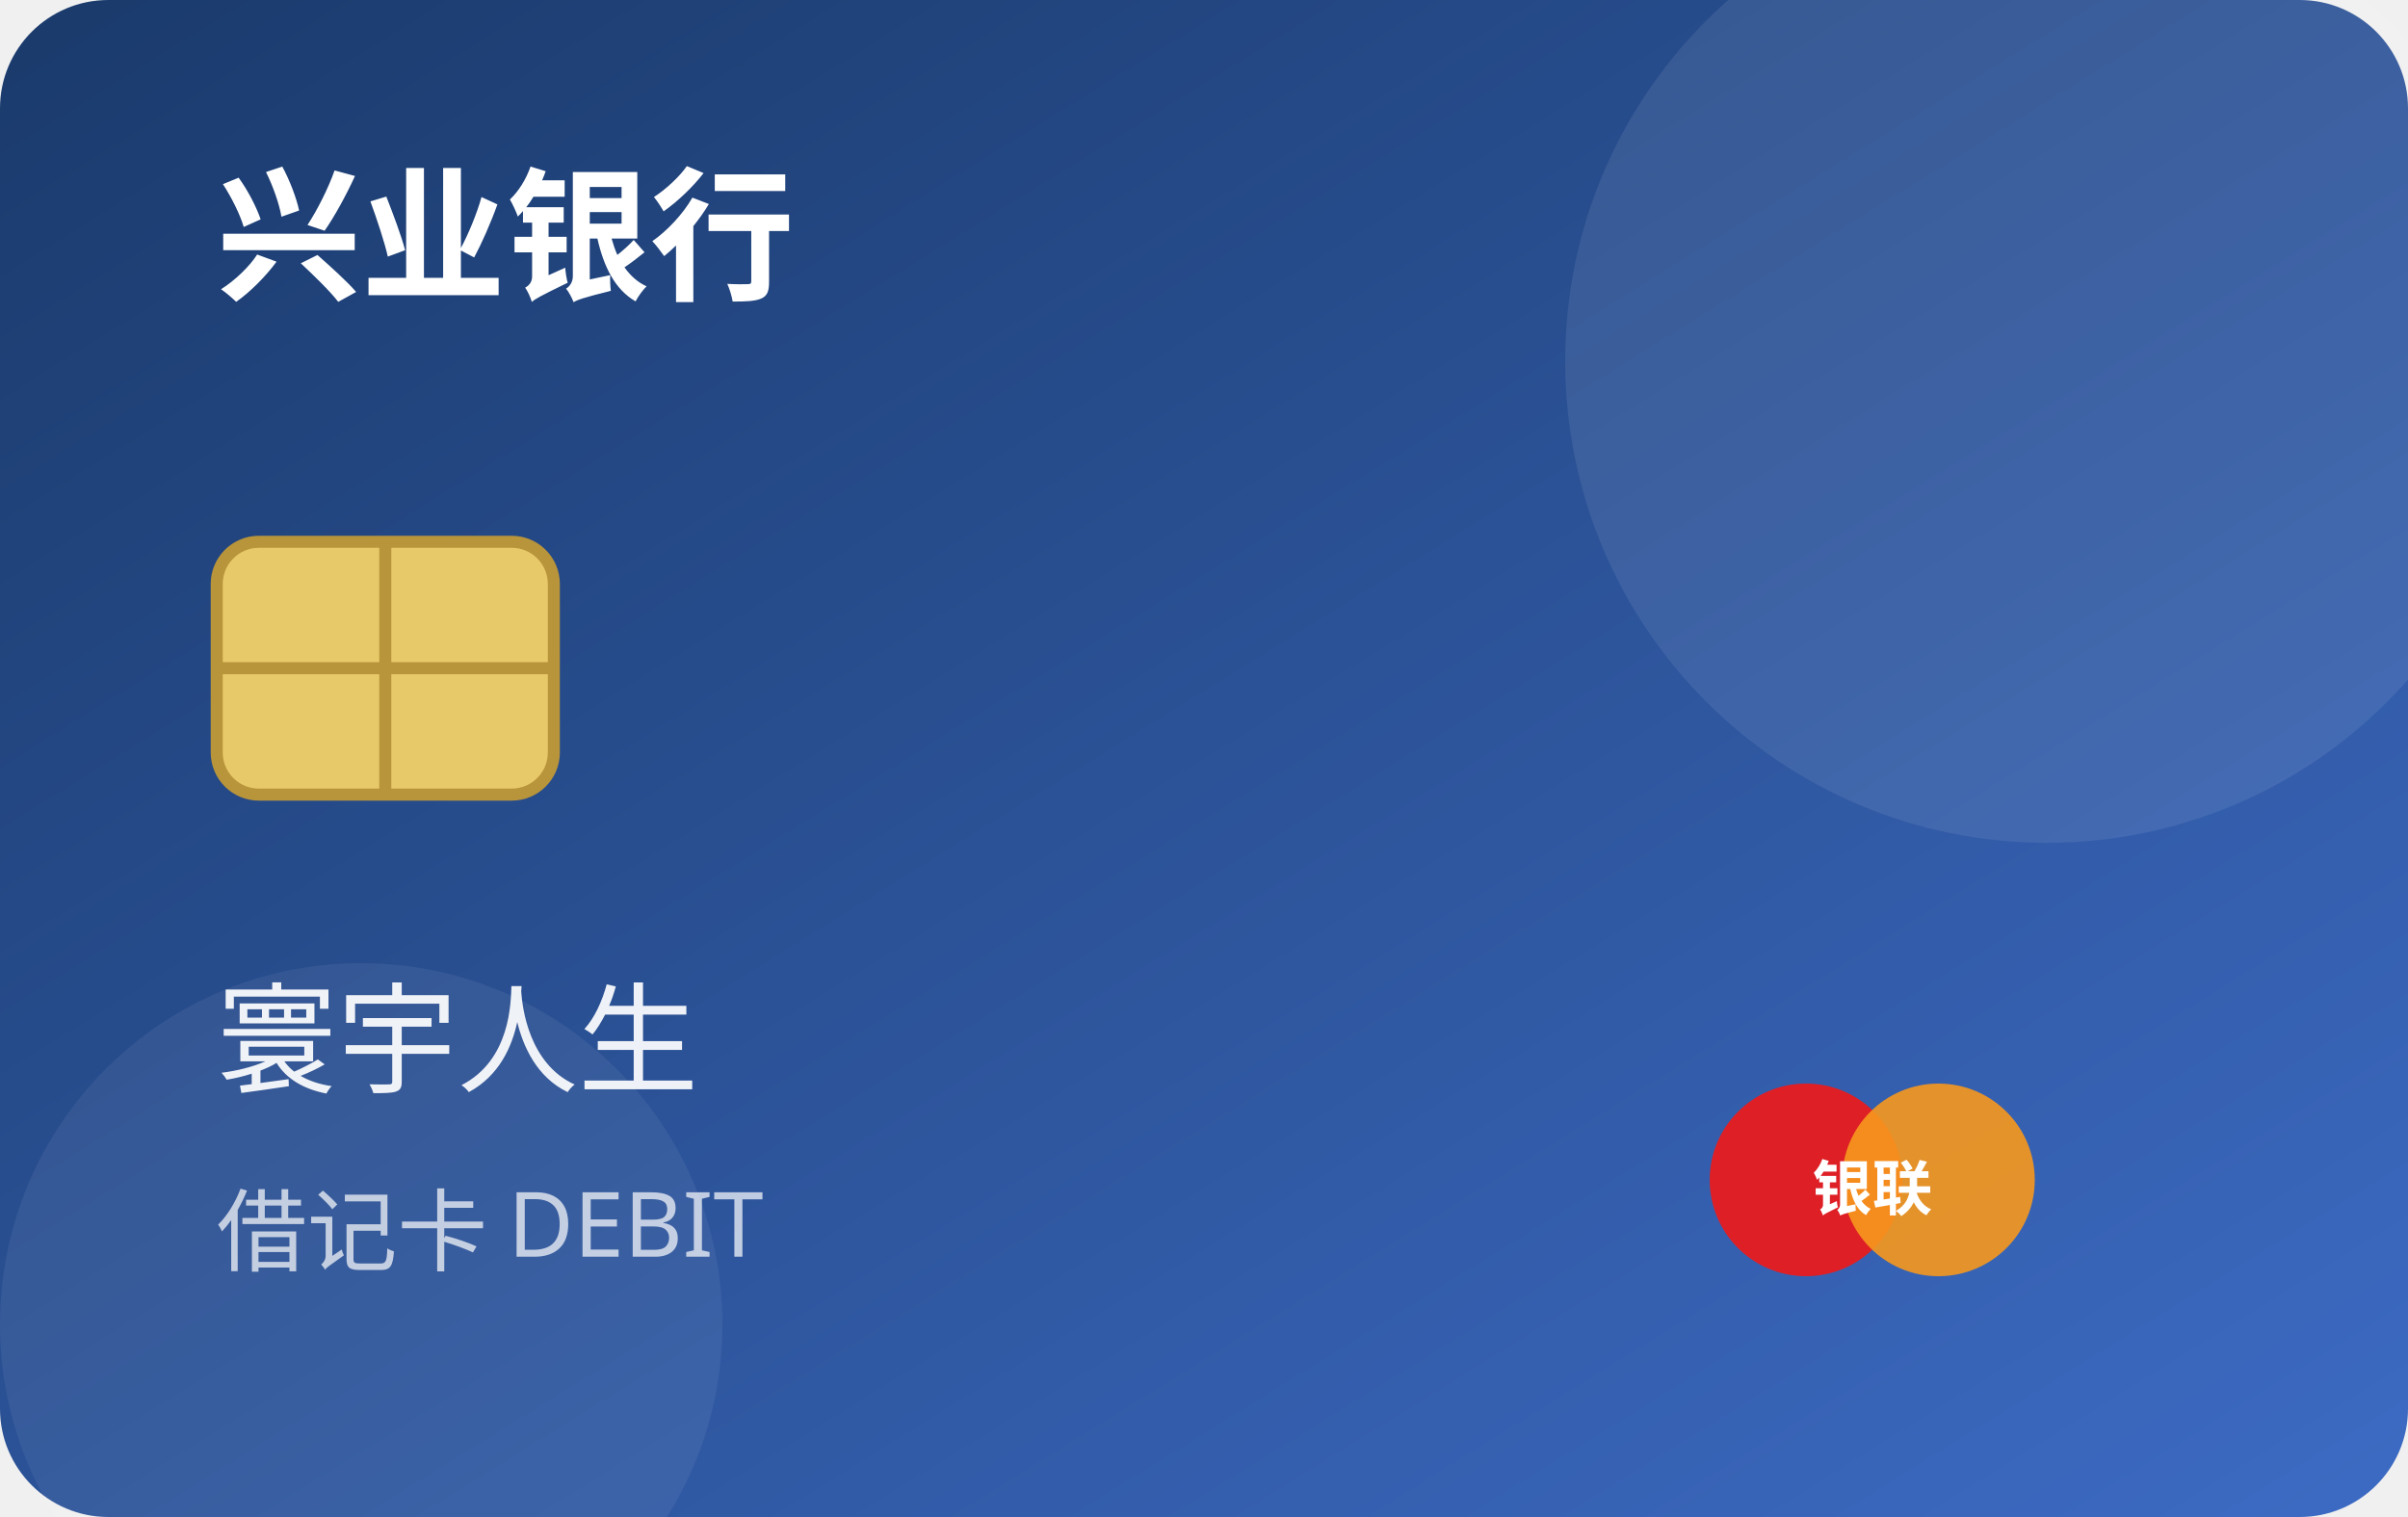
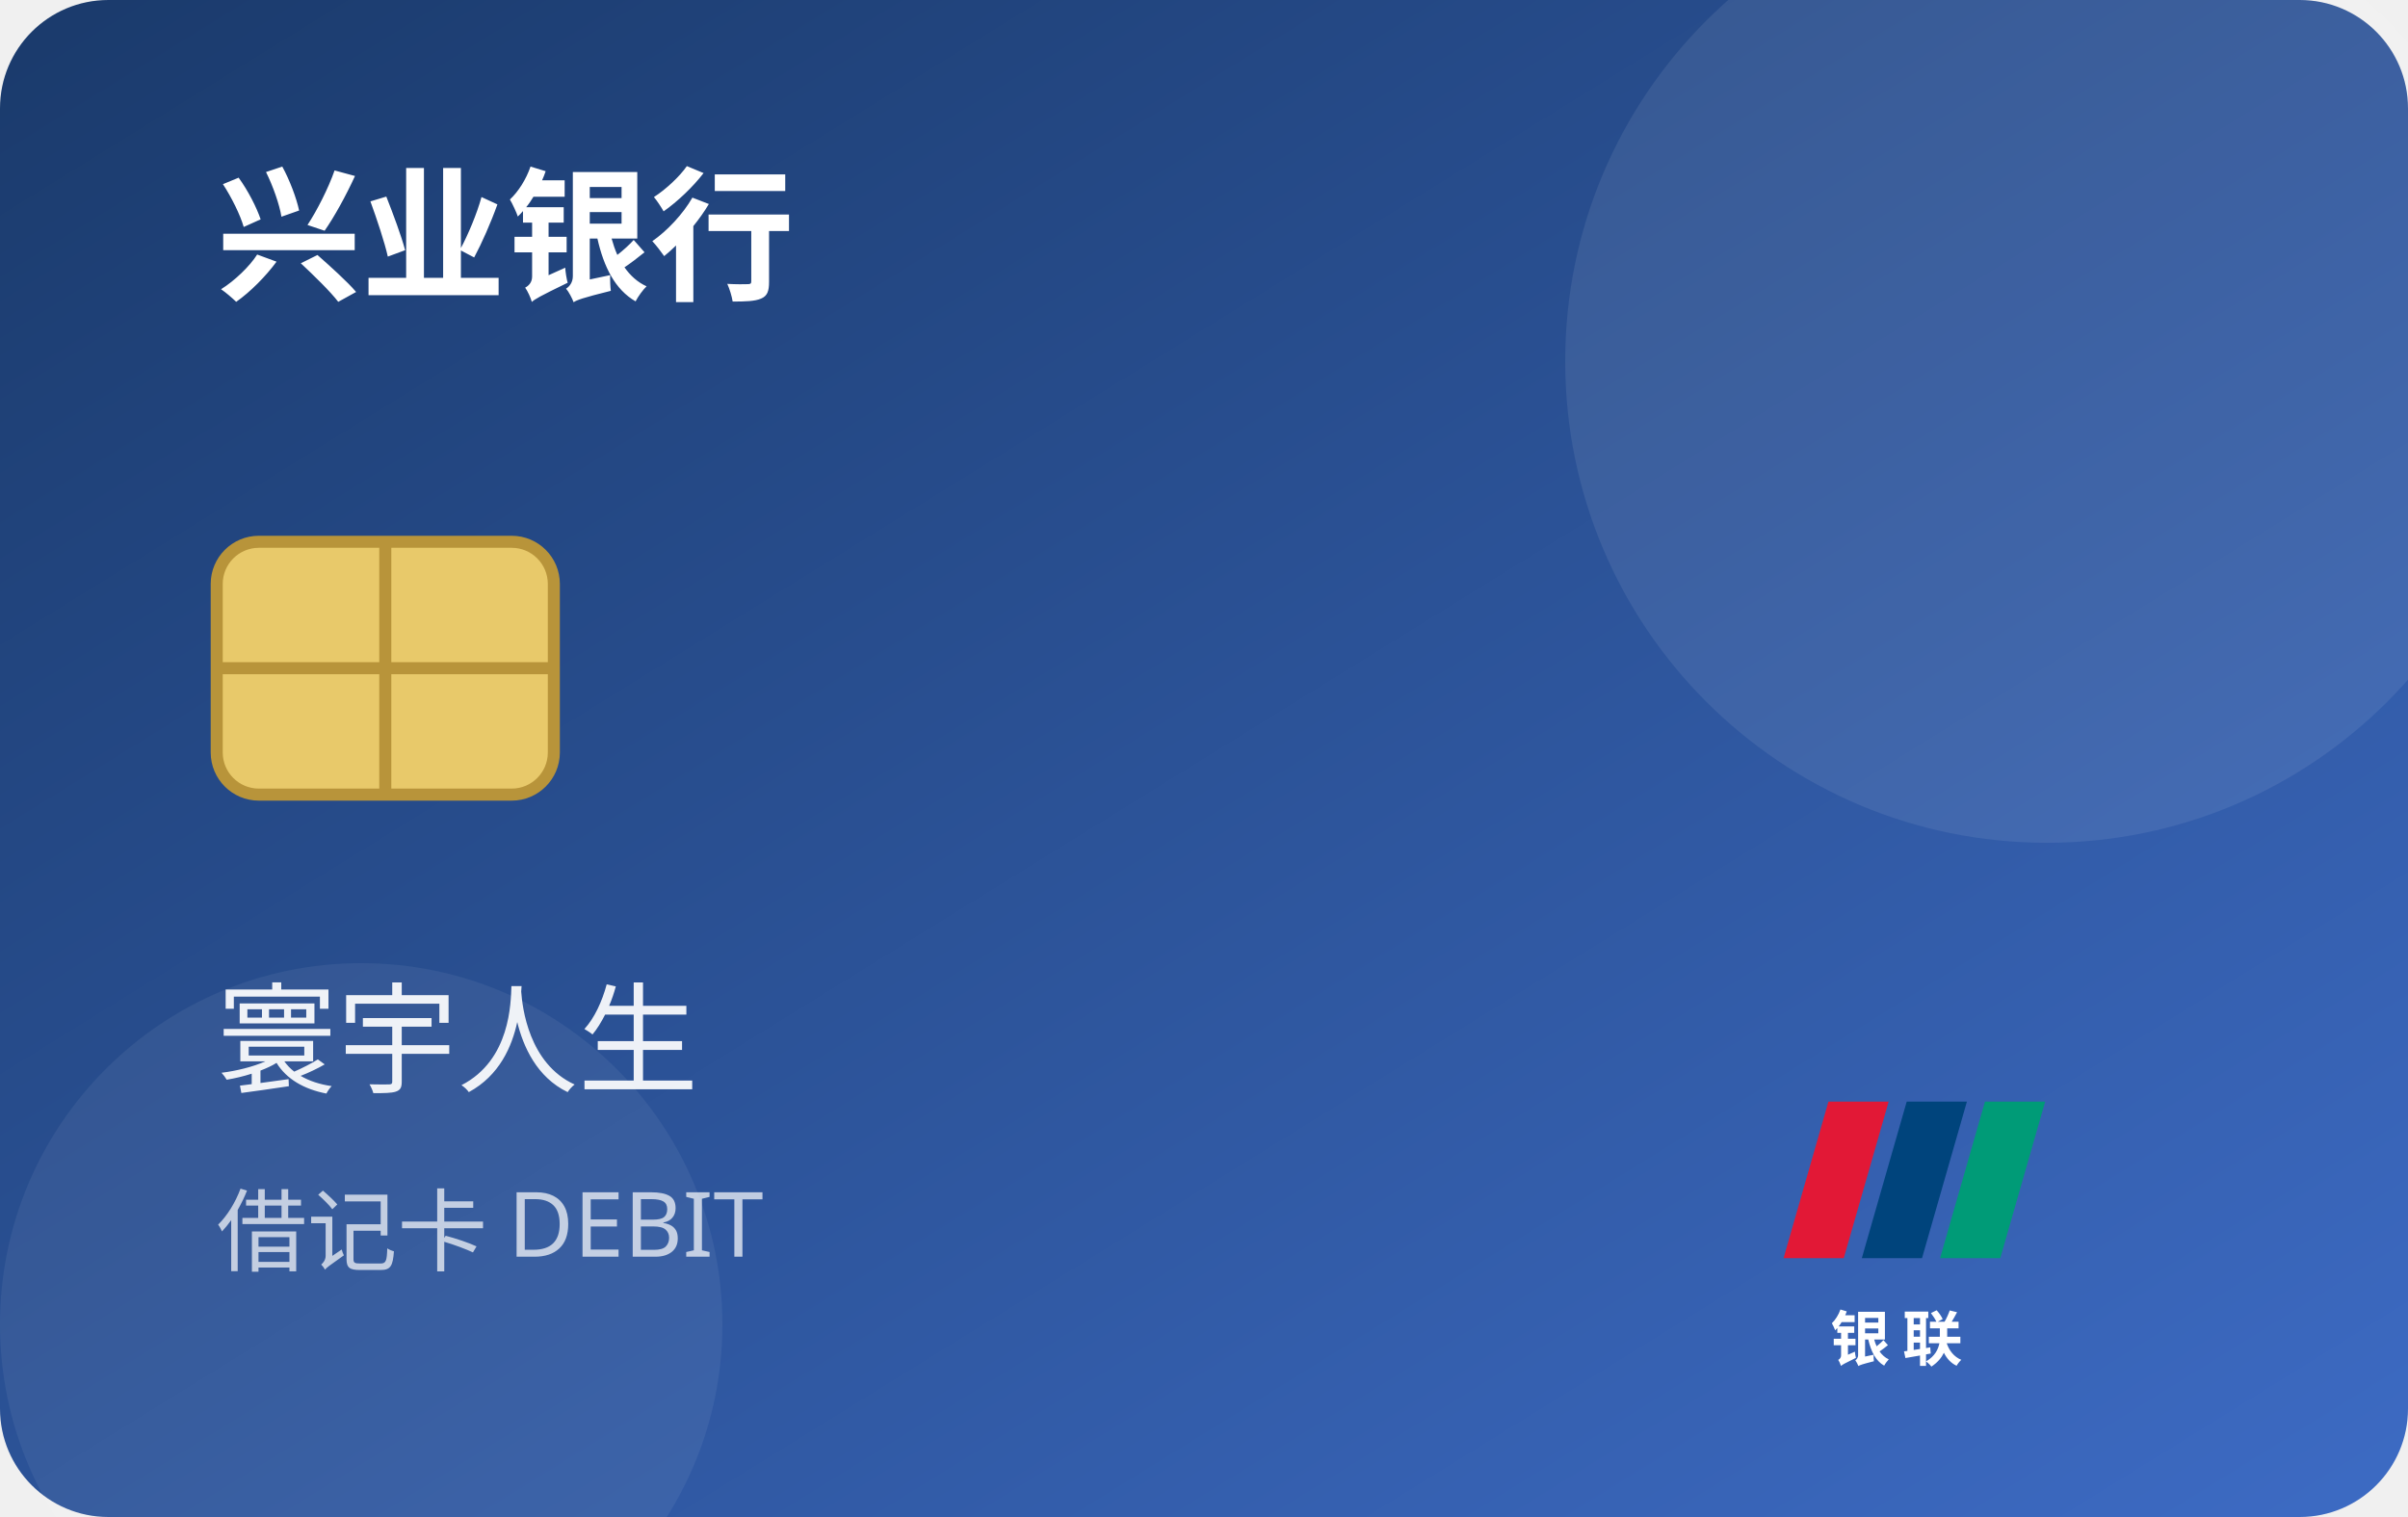
<svg xmlns="http://www.w3.org/2000/svg" width="400" height="252" viewBox="0 0 400 252">
  <defs>
    <linearGradient id="g" x1="0" y1="0" x2="1" y2="1">
      <stop offset="0" stop-color="#1a3a6b" />
      <stop offset="1" stop-color="#3d6bc4" />
    </linearGradient>
  </defs>
  <rect width="400" height="252" rx="18" fill="url(#g)" />
  <circle cx="340" cy="60" r="80" fill="#ffffff" opacity="0.08" />
  <circle cx="60" cy="220" r="60" fill="#ffffff" opacity="0.06" />
  <rect x="36" y="90" width="56" height="42" rx="7" fill="#e8c96a" />
  <rect x="36" y="90" width="56" height="42" rx="7" fill="none" stroke="#b8943a" stroke-width="2" />
  <line x1="36" y1="111" x2="92" y2="111" stroke="#b8943a" stroke-width="2" />
  <line x1="64" y1="90" x2="64" y2="132" stroke="#b8943a" stroke-width="2" />
  <text x="36" y="48" font-family="sans-serif" font-size="24" font-weight="bold" fill="#ffffff">兴业银行</text>
  <text x="36" y="180" font-family="sans-serif" font-size="20" fill="#ffffff" opacity="0.92">寰宇人生</text>
  <text x="36" y="210" font-family="sans-serif" font-size="15" fill="#ffffff" opacity="0.7">借记卡 DEBIT</text>
  <g transform="translate(300,196)">
-     <circle cx="0" cy="0" r="16" fill="#de1f26" />
-     <circle cx="22" cy="0" r="16" fill="#f7981d" opacity="0.9" />
-     <text x="11" y="5" font-size="10" text-anchor="middle" fill="#fff" font-weight="bold">银联</text>
+     <g transform="skewX(-16)">
+       <rect x="0" y="-13" width="10" height="26" fill="#e21836" />
+       <rect x="13" y="-13" width="10" height="26" fill="#00447c" />
+       <rect x="26" y="-13" width="10" height="26" fill="#009b77" />
+     </g>
+     <text x="15" y="30" font-size="10" letter-spacing="2" text-anchor="middle" fill="#ffffff" font-weight="bold">银联</text>
  </g>
</svg>
